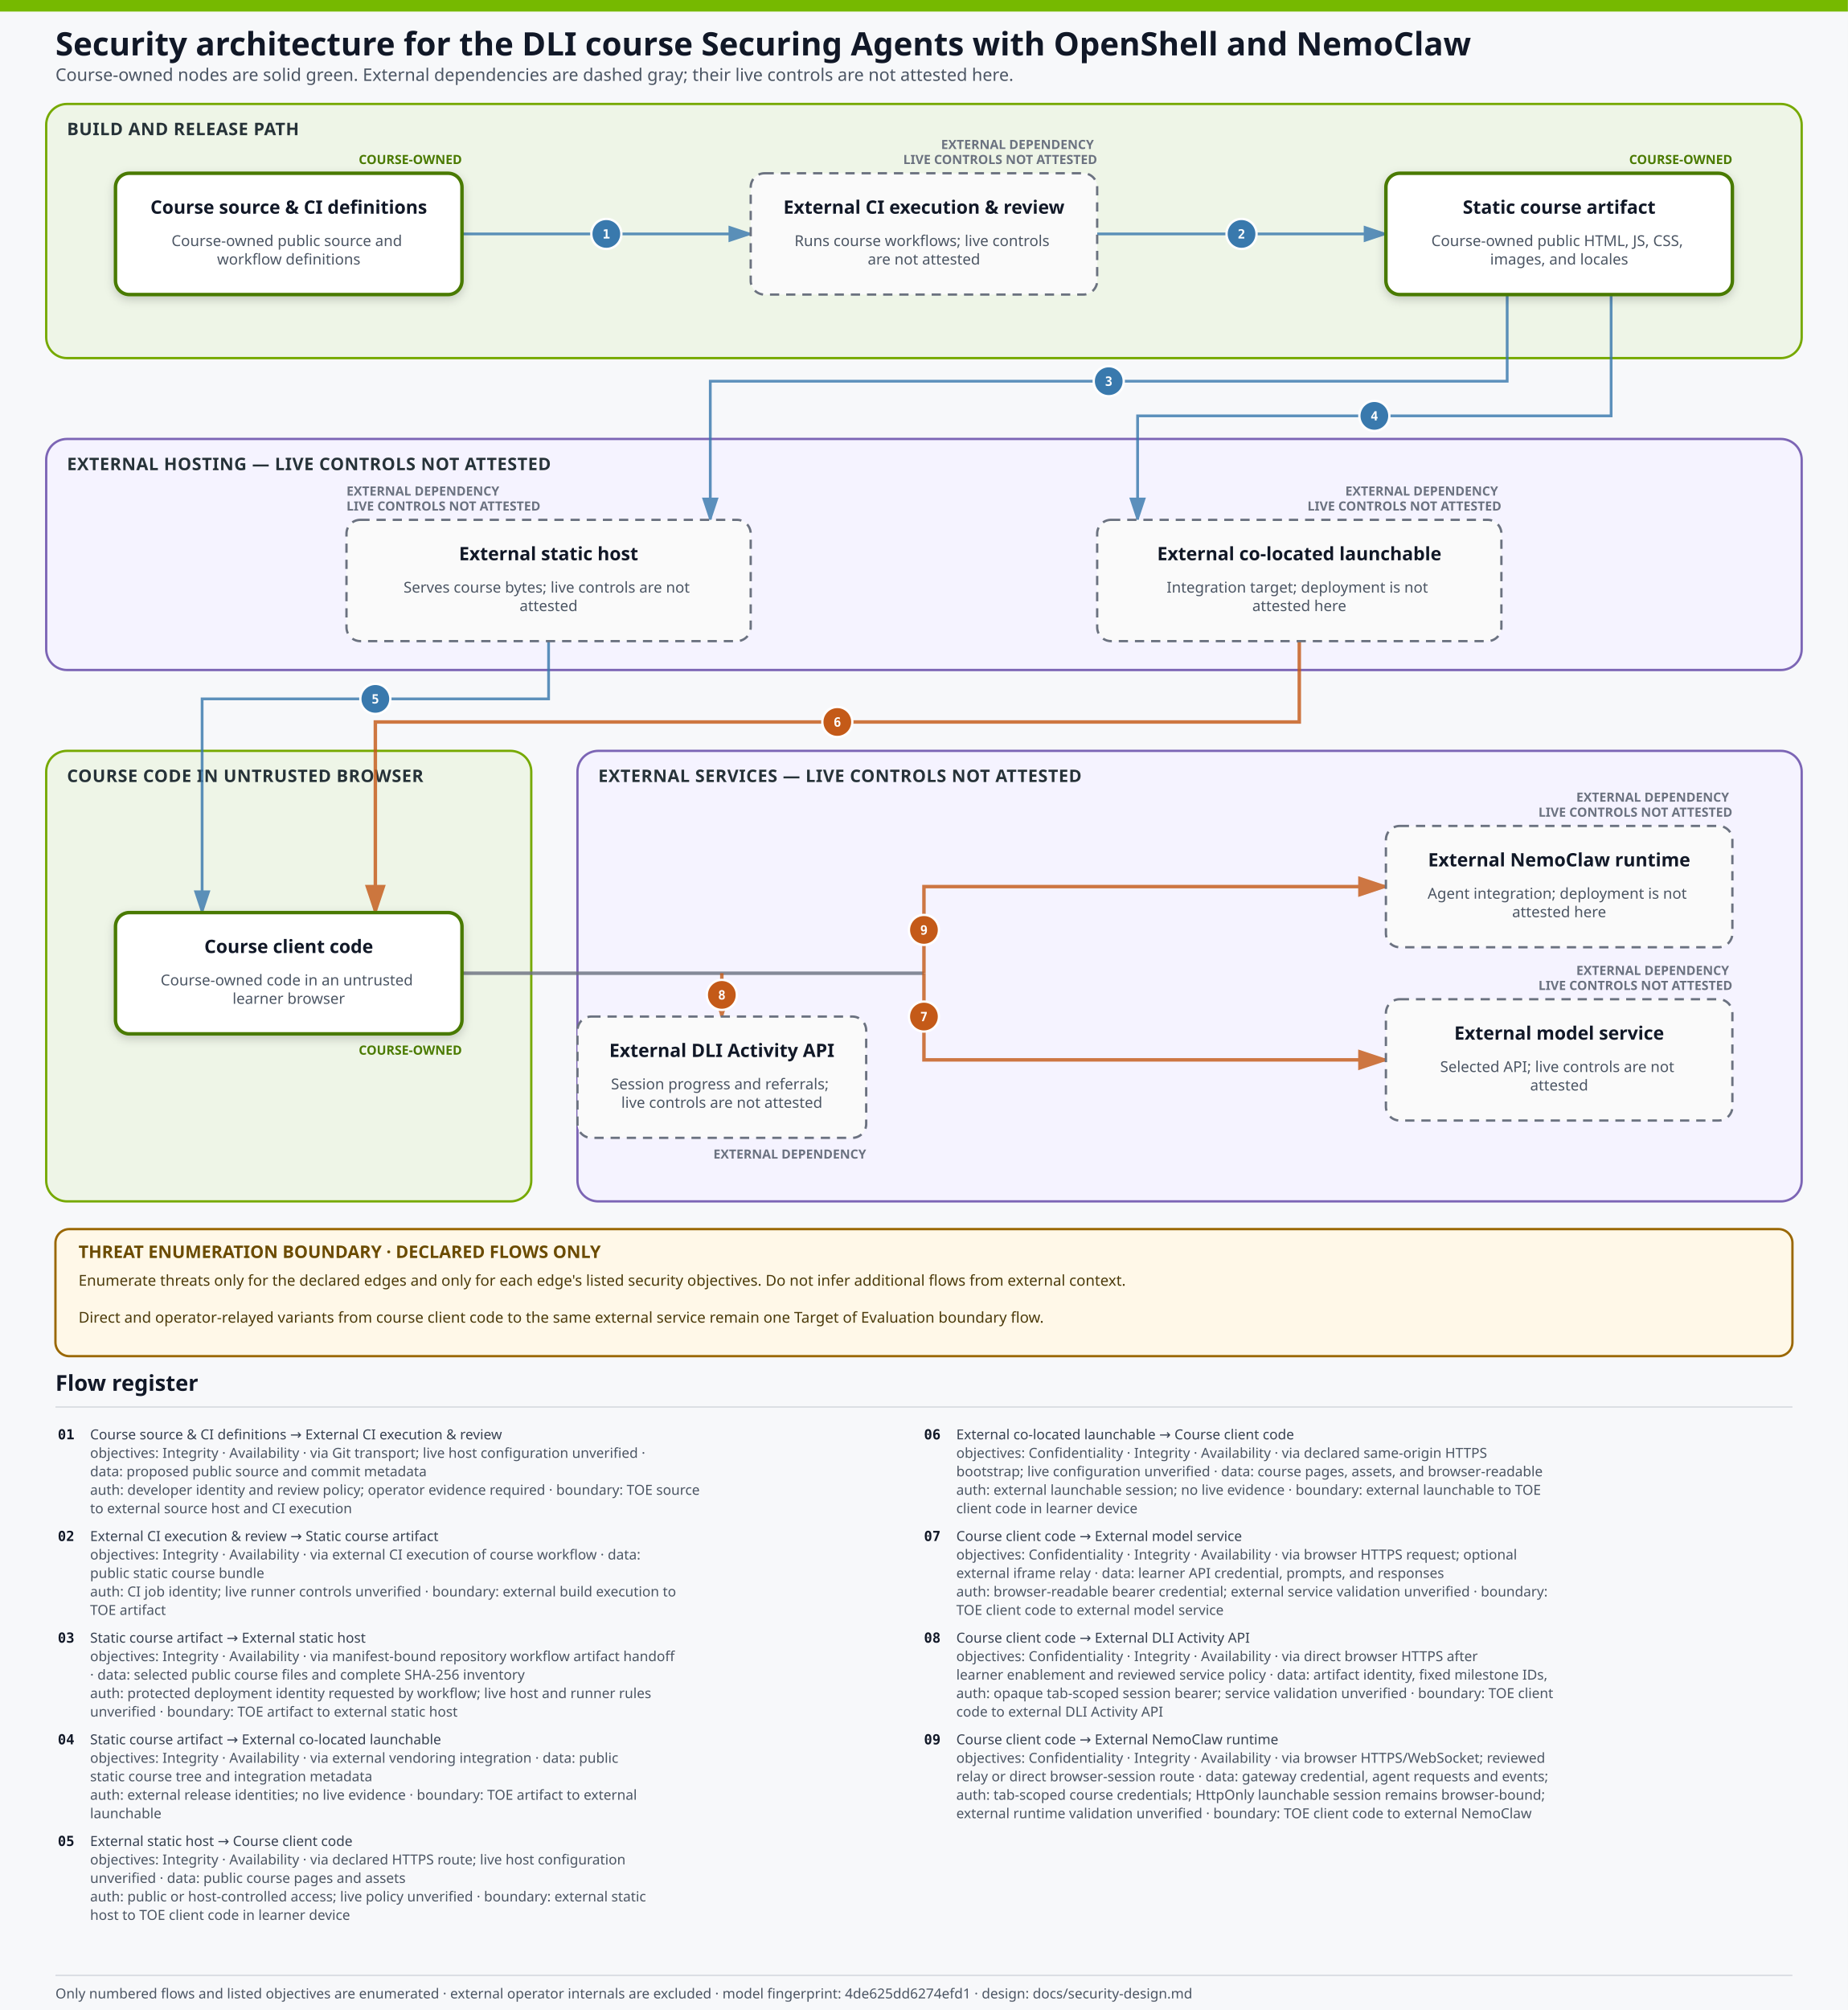
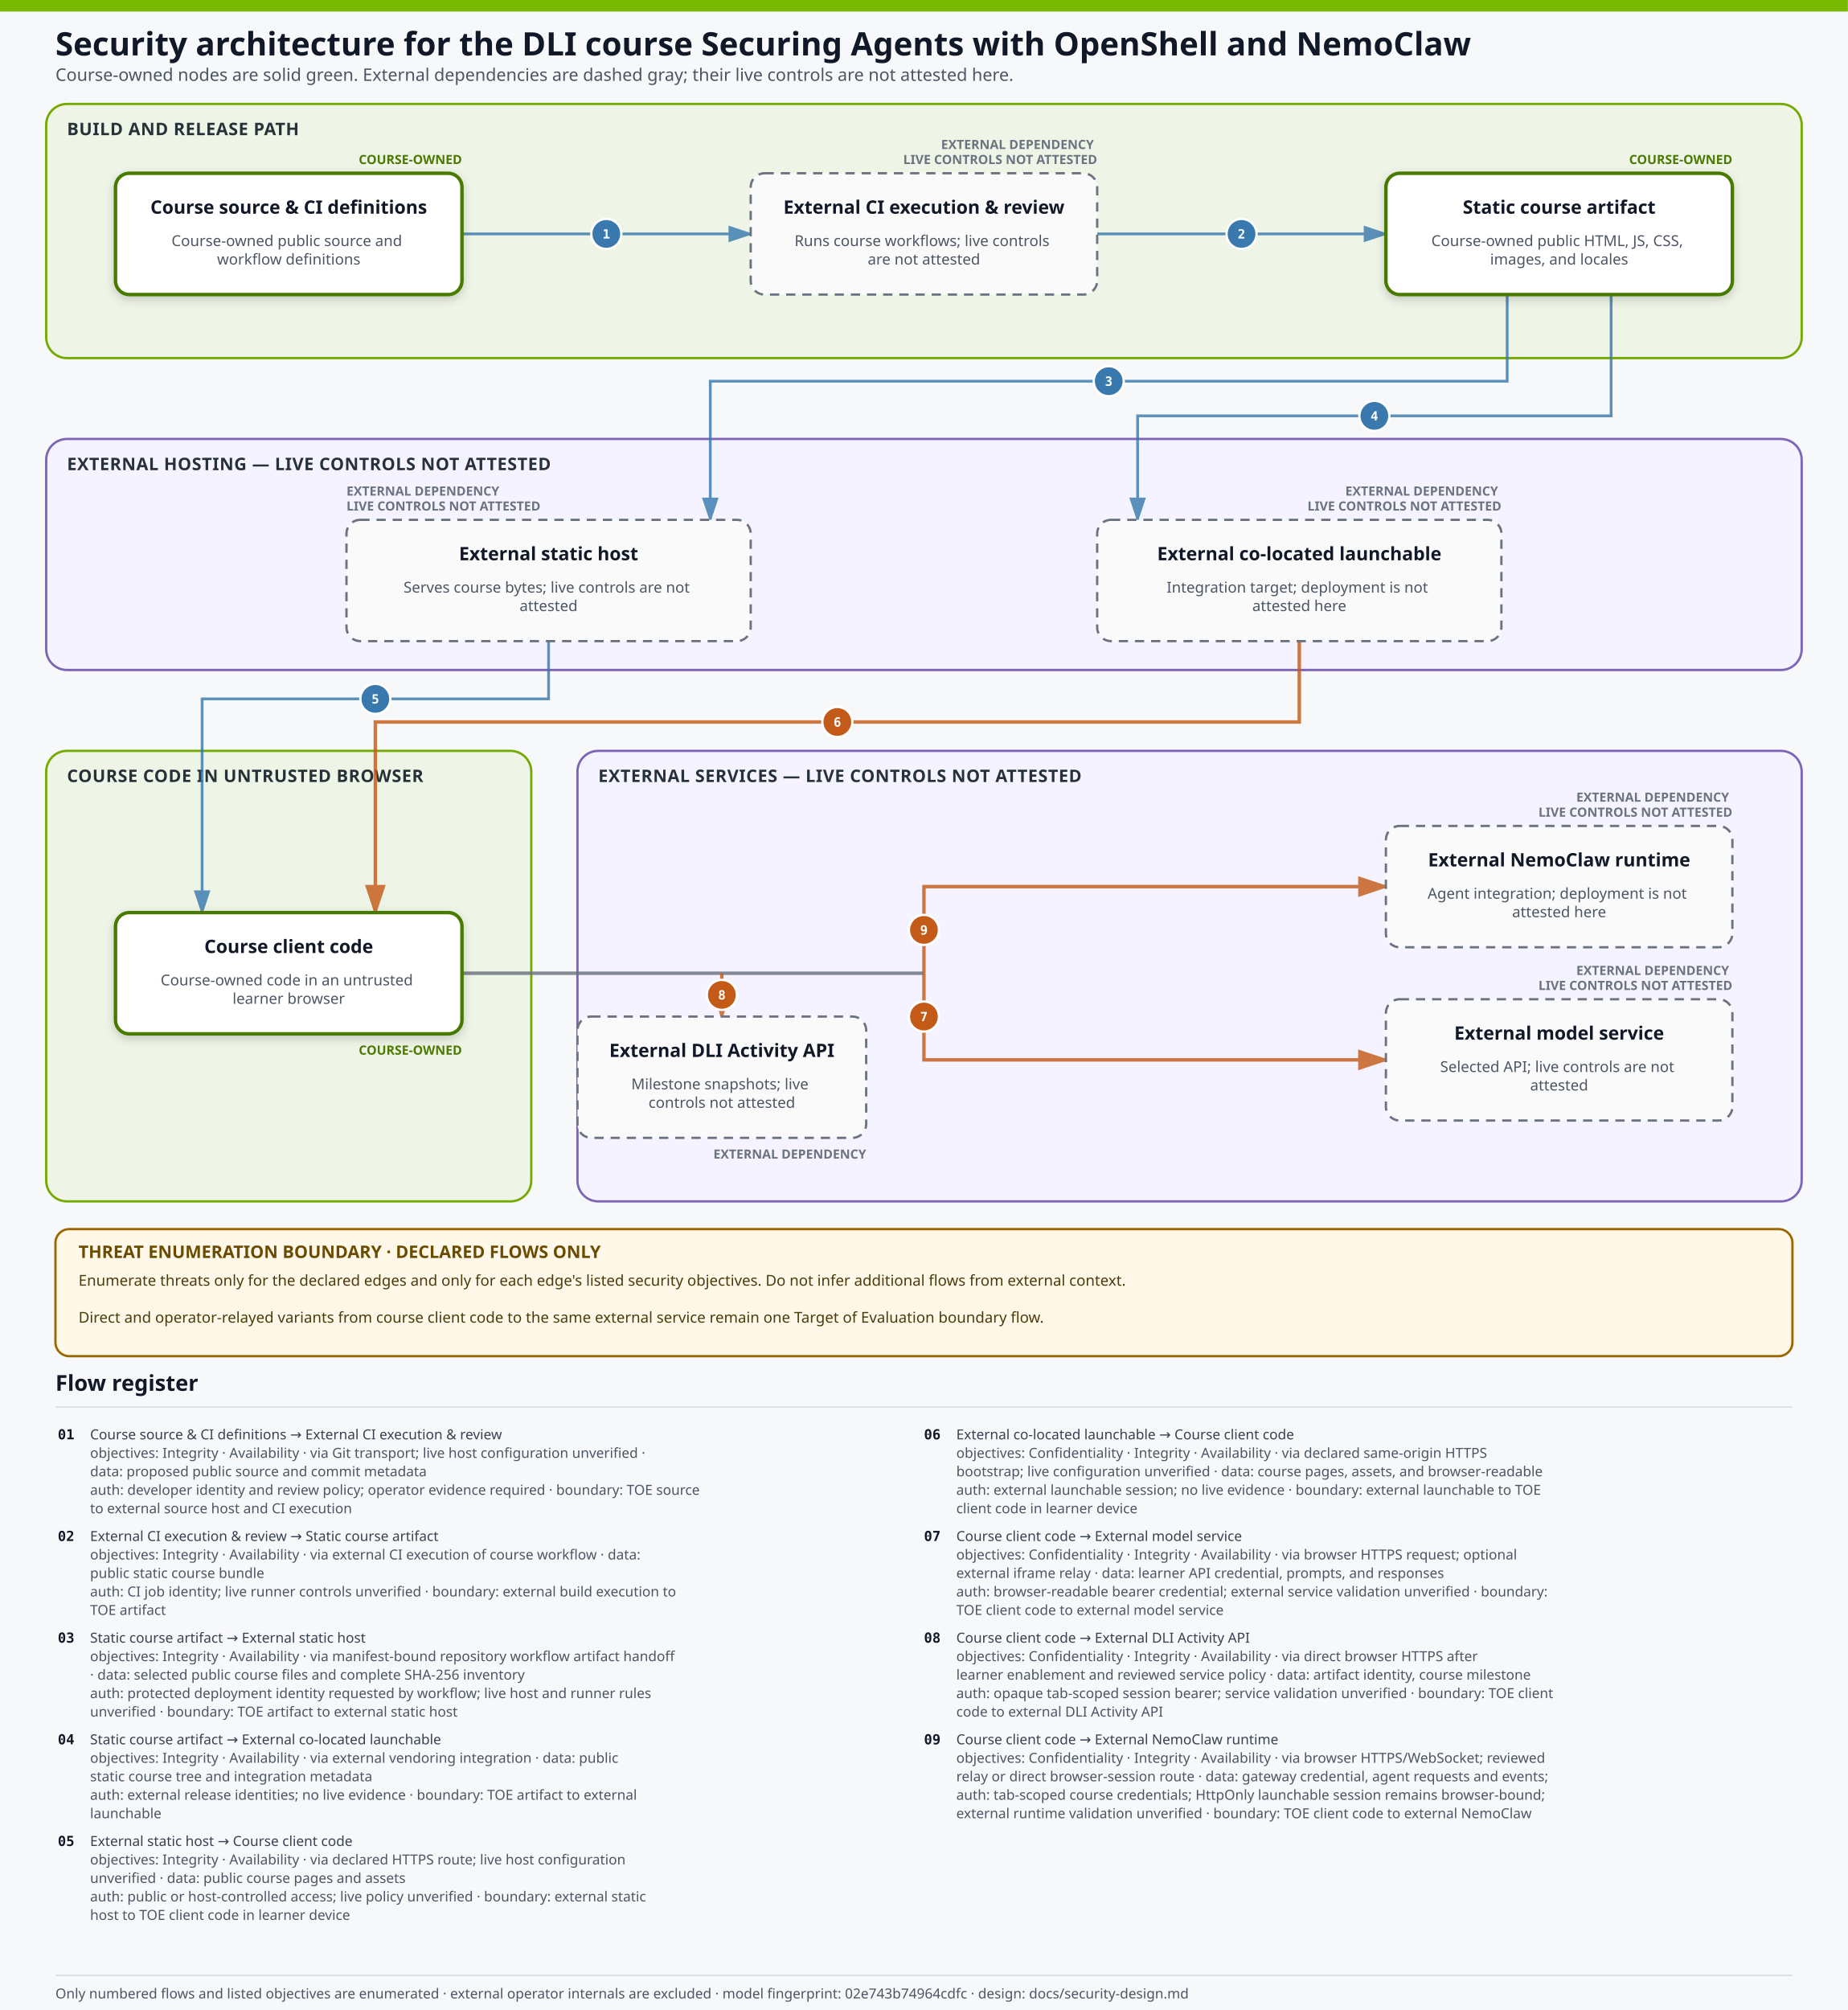
<svg xmlns="http://www.w3.org/2000/svg" viewBox="0 0 1600 1740" role="img" aria-labelledby="title desc" data-architecture-schema="nemoclaw-security-architecture/2">
  <defs>
    <marker id="arrow" markerWidth="10" markerHeight="10" refX="8" refY="3" orient="auto" markerUnits="strokeWidth">
      <path d="M0,0 L0,6 L9,3 z" fill="context-stroke" />
    </marker>
    <filter id="shadow" x="-10%" y="-10%" width="120%" height="130%">
      <feDropShadow dx="0" dy="3" stdDeviation="4" flood-opacity=".18" />
    </filter>
  </defs>
  <style>
  .bg{fill:#f7f8fa}.title{font:700 28px system-ui,sans-serif;fill:#111827}.subtitle{font:15px system-ui,sans-serif;fill:#4b5563}
  .zone{stroke-width:2;rx:18}.zone.supply{fill:#eef5e7;stroke:#76a900}.zone.external{fill:#f5f3ff;stroke:#7c65b5}.zone.gateway{fill:#eef6ff;stroke:#3979ad}.zone.internal{fill:#edf8f1;stroke:#37805a}.zone.host{fill:#fff4e8;stroke:#bf6b24}
  .zone-label{font:700 15px system-ui,sans-serif;letter-spacing:.4px;fill:#263238}.node{fill:#fff;stroke:#4b5563;stroke-width:2;rx:12;filter:url(#shadow)}
  .node.toe{stroke:#4a7a00;stroke-width:3}.node.external-context{fill:#fafafa;stroke:#6b7280;stroke-dasharray:8 6;filter:none}.node.privileged{stroke:#c45a18;stroke-width:3}.node.conditional{stroke-dasharray:8 6}.node-label{font:700 16px system-ui,sans-serif;fill:#111827}.node-detail{font:13px system-ui,sans-serif;fill:#4b5563}
  .ownership-toe{font:700 11px system-ui,sans-serif;fill:#4a7a00}.ownership-external{font:700 11px system-ui,sans-serif;fill:#6b7280}
  .edge{fill:none;stroke:#3979ad;stroke-width:2.4;opacity:.82;marker-end:url(#arrow)}.edge.sensitive{stroke:#c45a18;stroke-width:3}.edge.conditional{stroke-dasharray:8 6}
  .trunk{fill:none;stroke:#3979ad;stroke-width:3;opacity:.82}.trunk.neutral{stroke:#6b7280}
  .edge-id{font:700 11px ui-monospace,monospace;fill:#fff}.edge-badge{fill:#3979ad;stroke:#fff;stroke-width:2}.edge-badge.sensitive{fill:#c45a18}
  .legend-title{font:700 19px system-ui,sans-serif;fill:#111827}.legend-text{font:12px system-ui,sans-serif;fill:#374151}.legend-id{font:700 12px ui-monospace,monospace;fill:#111827}
  .scope-box{fill:#fff8e8;stroke:#9a6700;stroke-width:2;rx:12}.scope-title{font:700 15px system-ui,sans-serif;fill:#6b4b00}.scope-text{font:13px system-ui,sans-serif;fill:#4b3a0a}
  .note{font:12px system-ui,sans-serif;fill:#4b5563}.rail{fill:#76b900}
</style>
  <rect class="bg" width="1600" height="1740" />
  <rect class="rail" x="0" y="0" width="1600" height="10" />
  <text class="title" x="48" y="48">Security architecture for the DLI course Securing Agents with OpenShell and NemoClaw</text>
  <text class="subtitle" x="48" y="70">Course-owned nodes are solid green. External dependencies are dashed gray; their live controls are not attested here.</text>
  <rect class="zone supply" x="40" y="90" width="1520" height="220" />
  <text class="zone-label" x="58" y="117">BUILD AND RELEASE PATH</text>
  <rect class="zone external" x="40" y="380" width="1520" height="200" />
  <text class="zone-label" x="58" y="407">EXTERNAL HOSTING — LIVE CONTROLS NOT ATTESTED</text>
  <rect class="zone supply" x="40" y="650" width="420" height="390" />
  <text class="zone-label" x="58" y="677">COURSE CODE IN UNTRUSTED BROWSER</text>
  <rect class="zone external" x="500" y="650" width="1060" height="390" />
  <text class="zone-label" x="518" y="677">EXTERNAL SERVICES — LIVE CONTROLS NOT ATTESTED</text>
  <polyline class="trunk neutral" points="400,842.5 800,842.5" />
  <polyline class="edge" points="400,202.5 525,202.5 525,202.5 650,202.5" />
  <polyline class="edge" points="950,202.5 1075,202.5 1075,202.5 1200,202.5" />
  <polyline class="edge" points="1305,255 1305,330 615,330 615,450" />
  <polyline class="edge" points="1395,255 1395,360 985,360 985,450" />
  <polyline class="edge" points="475,555 475,605 175,605 175,790" />
  <polyline class="edge sensitive" points="1125,555 1125,625 325,625 325,790" />
  <polyline class="edge sensitive" points="800,842.5 800,917.5 1200,917.5" />
  <polyline class="edge sensitive" points="625,842.5 625,861.25 625,861.25 625,880" />
  <polyline class="edge sensitive" points="800,842.5 800,767.5 1200,767.5" />
  <circle class="edge-badge" cx="525" cy="202.5" r="13" />
  <text class="edge-id" x="525" y="206.5" text-anchor="middle">1</text>
  <circle class="edge-badge" cx="1075" cy="202.5" r="13" />
  <text class="edge-id" x="1075" y="206.5" text-anchor="middle">2</text>
  <circle class="edge-badge" cx="960" cy="330" r="13" />
  <text class="edge-id" x="960" y="334" text-anchor="middle">3</text>
  <circle class="edge-badge" cx="1190" cy="360" r="13" />
  <text class="edge-id" x="1190" y="364" text-anchor="middle">4</text>
  <circle class="edge-badge" cx="325" cy="605" r="13" />
  <text class="edge-id" x="325" y="609" text-anchor="middle">5</text>
  <circle class="edge-badge sensitive" cx="725" cy="625" r="13" />
  <text class="edge-id" x="725" y="629" text-anchor="middle">6</text>
  <circle class="edge-badge sensitive" cx="800" cy="880" r="13" />
  <text class="edge-id" x="800" y="884" text-anchor="middle">7</text>
  <circle class="edge-badge sensitive" cx="625" cy="861.25" r="13" />
  <text class="edge-id" x="625" y="865.25" text-anchor="middle">8</text>
  <circle class="edge-badge sensitive" cx="800" cy="805" r="13" />
  <text class="edge-id" x="800" y="809" text-anchor="middle">9</text>
  <rect class="node toe" x="100" y="150" width="300" height="105" />
  <text class="ownership-toe" x="400" y="142" text-anchor="end">COURSE-OWNED</text>
  <text x="250" y="185" text-anchor="middle" class="node-label">
    <tspan x="250" dy="0">Course source &amp; CI definitions</tspan>
  </text>
  <text x="250" y="213" text-anchor="middle" class="node-detail">
    <tspan x="250" dy="0">Course-owned public source and</tspan>
    <tspan x="250" dy="16">workflow definitions</tspan>
  </text>
  <rect class="node external-context" x="650" y="150" width="300" height="105" />
  <text x="950" y="129" text-anchor="end" class="ownership-external">
    <tspan x="950" dy="0">EXTERNAL DEPENDENCY</tspan>
    <tspan x="950" dy="13">LIVE CONTROLS NOT ATTESTED</tspan>
  </text>
  <text x="800" y="185" text-anchor="middle" class="node-label">
    <tspan x="800" dy="0">External CI execution &amp; review</tspan>
  </text>
  <text x="800" y="213" text-anchor="middle" class="node-detail">
    <tspan x="800" dy="0">Runs course workflows; live controls</tspan>
    <tspan x="800" dy="16">are not attested</tspan>
  </text>
  <rect class="node toe" x="1200" y="150" width="300" height="105" />
  <text class="ownership-toe" x="1500" y="142" text-anchor="end">COURSE-OWNED</text>
  <text x="1350" y="185" text-anchor="middle" class="node-label">
    <tspan x="1350" dy="0">Static course artifact</tspan>
  </text>
  <text x="1350" y="213" text-anchor="middle" class="node-detail">
    <tspan x="1350" dy="0">Course-owned public HTML, JS, CSS,</tspan>
    <tspan x="1350" dy="16">images, and locales</tspan>
  </text>
  <rect class="node external-context" x="300" y="450" width="350" height="105" />
  <text x="300" y="429" text-anchor="start" class="ownership-external">
    <tspan x="300" dy="0">EXTERNAL DEPENDENCY</tspan>
    <tspan x="300" dy="13">LIVE CONTROLS NOT ATTESTED</tspan>
  </text>
  <text x="475" y="485" text-anchor="middle" class="node-label">
    <tspan x="475" dy="0">External static host</tspan>
  </text>
  <text x="475" y="513" text-anchor="middle" class="node-detail">
    <tspan x="475" dy="0">Serves course bytes; live controls are not</tspan>
    <tspan x="475" dy="16">attested</tspan>
  </text>
  <rect class="node external-context" x="950" y="450" width="350" height="105" />
  <text x="1300" y="429" text-anchor="end" class="ownership-external">
    <tspan x="1300" dy="0">EXTERNAL DEPENDENCY</tspan>
    <tspan x="1300" dy="13">LIVE CONTROLS NOT ATTESTED</tspan>
  </text>
  <text x="1125" y="485" text-anchor="middle" class="node-label">
    <tspan x="1125" dy="0">External co-located launchable</tspan>
  </text>
  <text x="1125" y="513" text-anchor="middle" class="node-detail">
    <tspan x="1125" dy="0">Integration target; deployment is not</tspan>
    <tspan x="1125" dy="16">attested here</tspan>
  </text>
  <rect class="node toe" x="100" y="790" width="300" height="105" />
  <text class="ownership-toe" x="400" y="913" text-anchor="end">COURSE-OWNED</text>
  <text x="250" y="825" text-anchor="middle" class="node-label">
    <tspan x="250" dy="0">Course client code</tspan>
  </text>
  <text x="250" y="853" text-anchor="middle" class="node-detail">
    <tspan x="250" dy="0">Course-owned code in an untrusted</tspan>
    <tspan x="250" dy="16">learner browser</tspan>
  </text>
  <rect class="node external-context" x="1200" y="865" width="300" height="105" />
  <text x="1500" y="844" text-anchor="end" class="ownership-external">
    <tspan x="1500" dy="0">EXTERNAL DEPENDENCY</tspan>
    <tspan x="1500" dy="13">LIVE CONTROLS NOT ATTESTED</tspan>
  </text>
  <text x="1350" y="900" text-anchor="middle" class="node-label">
    <tspan x="1350" dy="0">External model service</tspan>
  </text>
  <text x="1350" y="928" text-anchor="middle" class="node-detail">
    <tspan x="1350" dy="0">Selected API; live controls are not</tspan>
    <tspan x="1350" dy="16">attested</tspan>
  </text>
  <rect class="node external-context" x="500" y="880" width="250" height="105" />
  <text class="ownership-external" x="750" y="1003" text-anchor="end">EXTERNAL DEPENDENCY</text>
  <text x="625" y="915" text-anchor="middle" class="node-label">
    <tspan x="625" dy="0">External DLI Activity API</tspan>
  </text>
  <text x="625" y="943" text-anchor="middle" class="node-detail">
-     <tspan x="625" dy="0">Session progress and referrals;</tspan>
-     <tspan x="625" dy="16">live controls are not attested</tspan>
+     <tspan x="625" dy="0">Milestone snapshots; live</tspan>
+     <tspan x="625" dy="16">controls not attested</tspan>
  </text>
  <rect class="node external-context" x="1200" y="715" width="300" height="105" />
  <text x="1500" y="694" text-anchor="end" class="ownership-external">
    <tspan x="1500" dy="0">EXTERNAL DEPENDENCY</tspan>
    <tspan x="1500" dy="13">LIVE CONTROLS NOT ATTESTED</tspan>
  </text>
  <text x="1350" y="750" text-anchor="middle" class="node-label">
    <tspan x="1350" dy="0">External NemoClaw runtime</tspan>
  </text>
  <text x="1350" y="778" text-anchor="middle" class="node-detail">
    <tspan x="1350" dy="0">Agent integration; deployment is not</tspan>
    <tspan x="1350" dy="16">attested here</tspan>
  </text>
  <rect class="scope-box" x="48" y="1064" width="1504" height="110" />
  <text class="scope-title" x="68" y="1089">THREAT ENUMERATION BOUNDARY · DECLARED FLOWS ONLY</text>
  <text x="68" y="1113" text-anchor="start" class="scope-text">
    <tspan x="68" dy="0">Enumerate threats only for the declared edges and only for each edge's listed security objectives. Do not infer additional flows from external context.</tspan>
  </text>
  <text x="68" y="1145" text-anchor="start" class="scope-text">
    <tspan x="68" dy="0">Direct and operator-relayed variants from course client code to the same external service remain one Target of Evaluation boundary flow.</tspan>
  </text>
  <text class="legend-title" x="48" y="1204">Flow register</text>
  <line x1="48" y1="1218" x2="1552" y2="1218" stroke="#d1d5db" />
  <text class="legend-id" x="50" y="1246">01</text>
  <text x="78" y="1246" text-anchor="start" class="legend-text">
    <tspan x="78" dy="0">Course source &amp; CI definitions → External CI execution &amp; review</tspan>
  </text>
  <text x="78" y="1262" text-anchor="start" class="note">
    <tspan x="78" dy="0">objectives: Integrity · Availability · via Git transport; live host configuration unverified ·</tspan>
    <tspan x="78" dy="16">data: proposed public source and commit metadata</tspan>
  </text>
  <text x="78" y="1294" text-anchor="start" class="note">
    <tspan x="78" dy="0">auth: developer identity and review policy; operator evidence required · boundary: TOE source</tspan>
    <tspan x="78" dy="16">to external source host and CI execution</tspan>
  </text>
  <text class="legend-id" x="50" y="1334">02</text>
  <text x="78" y="1334" text-anchor="start" class="legend-text">
    <tspan x="78" dy="0">External CI execution &amp; review → Static course artifact</tspan>
  </text>
  <text x="78" y="1350" text-anchor="start" class="note">
    <tspan x="78" dy="0">objectives: Integrity · Availability · via external CI execution of course workflow · data:</tspan>
    <tspan x="78" dy="16">public static course bundle</tspan>
  </text>
  <text x="78" y="1382" text-anchor="start" class="note">
    <tspan x="78" dy="0">auth: CI job identity; live runner controls unverified · boundary: external build execution to</tspan>
    <tspan x="78" dy="16">TOE artifact</tspan>
  </text>
  <text class="legend-id" x="50" y="1422">03</text>
  <text x="78" y="1422" text-anchor="start" class="legend-text">
    <tspan x="78" dy="0">Static course artifact → External static host</tspan>
  </text>
  <text x="78" y="1438" text-anchor="start" class="note">
    <tspan x="78" dy="0">objectives: Integrity · Availability · via manifest-bound repository workflow artifact handoff</tspan>
    <tspan x="78" dy="16">· data: selected public course files and complete SHA-256 inventory</tspan>
  </text>
  <text x="78" y="1470" text-anchor="start" class="note">
    <tspan x="78" dy="0">auth: protected deployment identity requested by workflow; live host and runner rules</tspan>
    <tspan x="78" dy="16">unverified · boundary: TOE artifact to external static host</tspan>
  </text>
  <text class="legend-id" x="50" y="1510">04</text>
  <text x="78" y="1510" text-anchor="start" class="legend-text">
    <tspan x="78" dy="0">Static course artifact → External co-located launchable</tspan>
  </text>
  <text x="78" y="1526" text-anchor="start" class="note">
    <tspan x="78" dy="0">objectives: Integrity · Availability · via external vendoring integration · data: public</tspan>
    <tspan x="78" dy="16">static course tree and integration metadata</tspan>
  </text>
  <text x="78" y="1558" text-anchor="start" class="note">
    <tspan x="78" dy="0">auth: external release identities; no live evidence · boundary: TOE artifact to external</tspan>
    <tspan x="78" dy="16">launchable</tspan>
  </text>
  <text class="legend-id" x="50" y="1598">05</text>
  <text x="78" y="1598" text-anchor="start" class="legend-text">
    <tspan x="78" dy="0">External static host → Course client code</tspan>
  </text>
  <text x="78" y="1614" text-anchor="start" class="note">
    <tspan x="78" dy="0">objectives: Integrity · Availability · via declared HTTPS route; live host configuration</tspan>
    <tspan x="78" dy="16">unverified · data: public course pages and assets</tspan>
  </text>
  <text x="78" y="1646" text-anchor="start" class="note">
    <tspan x="78" dy="0">auth: public or host-controlled access; live policy unverified · boundary: external static</tspan>
    <tspan x="78" dy="16">host to TOE client code in learner device</tspan>
  </text>
  <text class="legend-id" x="800" y="1246">06</text>
  <text x="828" y="1246" text-anchor="start" class="legend-text">
    <tspan x="828" dy="0">External co-located launchable → Course client code</tspan>
  </text>
  <text x="828" y="1262" text-anchor="start" class="note">
    <tspan x="828" dy="0">objectives: Confidentiality · Integrity · Availability · via declared same-origin HTTPS</tspan>
    <tspan x="828" dy="16">bootstrap; live configuration unverified · data: course pages, assets, and browser-readable</tspan>
  </text>
  <text x="828" y="1294" text-anchor="start" class="note">
    <tspan x="828" dy="0">auth: external launchable session; no live evidence · boundary: external launchable to TOE</tspan>
    <tspan x="828" dy="16">client code in learner device</tspan>
  </text>
  <text class="legend-id" x="800" y="1334">07</text>
  <text x="828" y="1334" text-anchor="start" class="legend-text">
    <tspan x="828" dy="0">Course client code → External model service</tspan>
  </text>
  <text x="828" y="1350" text-anchor="start" class="note">
    <tspan x="828" dy="0">objectives: Confidentiality · Integrity · Availability · via browser HTTPS request; optional</tspan>
    <tspan x="828" dy="16">external iframe relay · data: learner API credential, prompts, and responses</tspan>
  </text>
  <text x="828" y="1382" text-anchor="start" class="note">
    <tspan x="828" dy="0">auth: browser-readable bearer credential; external service validation unverified · boundary:</tspan>
    <tspan x="828" dy="16">TOE client code to external model service</tspan>
  </text>
  <text class="legend-id" x="800" y="1422">08</text>
  <text x="828" y="1422" text-anchor="start" class="legend-text">
    <tspan x="828" dy="0">Course client code → External DLI Activity API</tspan>
  </text>
  <text x="828" y="1438" text-anchor="start" class="note">
    <tspan x="828" dy="0">objectives: Confidentiality · Integrity · Availability · via direct browser HTTPS after</tspan>
-     <tspan x="828" dy="16">learner enablement and reviewed service policy · data: artifact identity, fixed milestone IDs,</tspan>
+     <tspan x="828" dy="16">learner enablement and reviewed service policy · data: artifact identity, course milestone</tspan>
  </text>
  <text x="828" y="1470" text-anchor="start" class="note">
    <tspan x="828" dy="0">auth: opaque tab-scoped session bearer; service validation unverified · boundary: TOE client</tspan>
    <tspan x="828" dy="16">code to external DLI Activity API</tspan>
  </text>
  <text class="legend-id" x="800" y="1510">09</text>
  <text x="828" y="1510" text-anchor="start" class="legend-text">
    <tspan x="828" dy="0">Course client code → External NemoClaw runtime</tspan>
  </text>
  <text x="828" y="1526" text-anchor="start" class="note">
    <tspan x="828" dy="0">objectives: Confidentiality · Integrity · Availability · via browser HTTPS/WebSocket; reviewed</tspan>
    <tspan x="828" dy="16">relay or direct browser-session route · data: gateway credential, agent requests and events;</tspan>
  </text>
  <text x="828" y="1558" text-anchor="start" class="note">
    <tspan x="828" dy="0">auth: tab-scoped course credentials; HttpOnly launchable session remains browser-bound;</tspan>
    <tspan x="828" dy="16">external runtime validation unverified · boundary: TOE client code to external NemoClaw</tspan>
  </text>
  <line x1="48" y1="1710" x2="1552" y2="1710" stroke="#d1d5db" />
-   <text class="note" x="48" y="1730">Only numbered flows and listed objectives are enumerated · external operator internals are excluded · model fingerprint: 4de625dd6274efd1 · design: docs/security-design.md</text>
+   <text class="note" x="48" y="1730">Only numbered flows and listed objectives are enumerated · external operator internals are excluded · model fingerprint: 02e743b74964cdfc · design: docs/security-design.md</text>
</svg>
